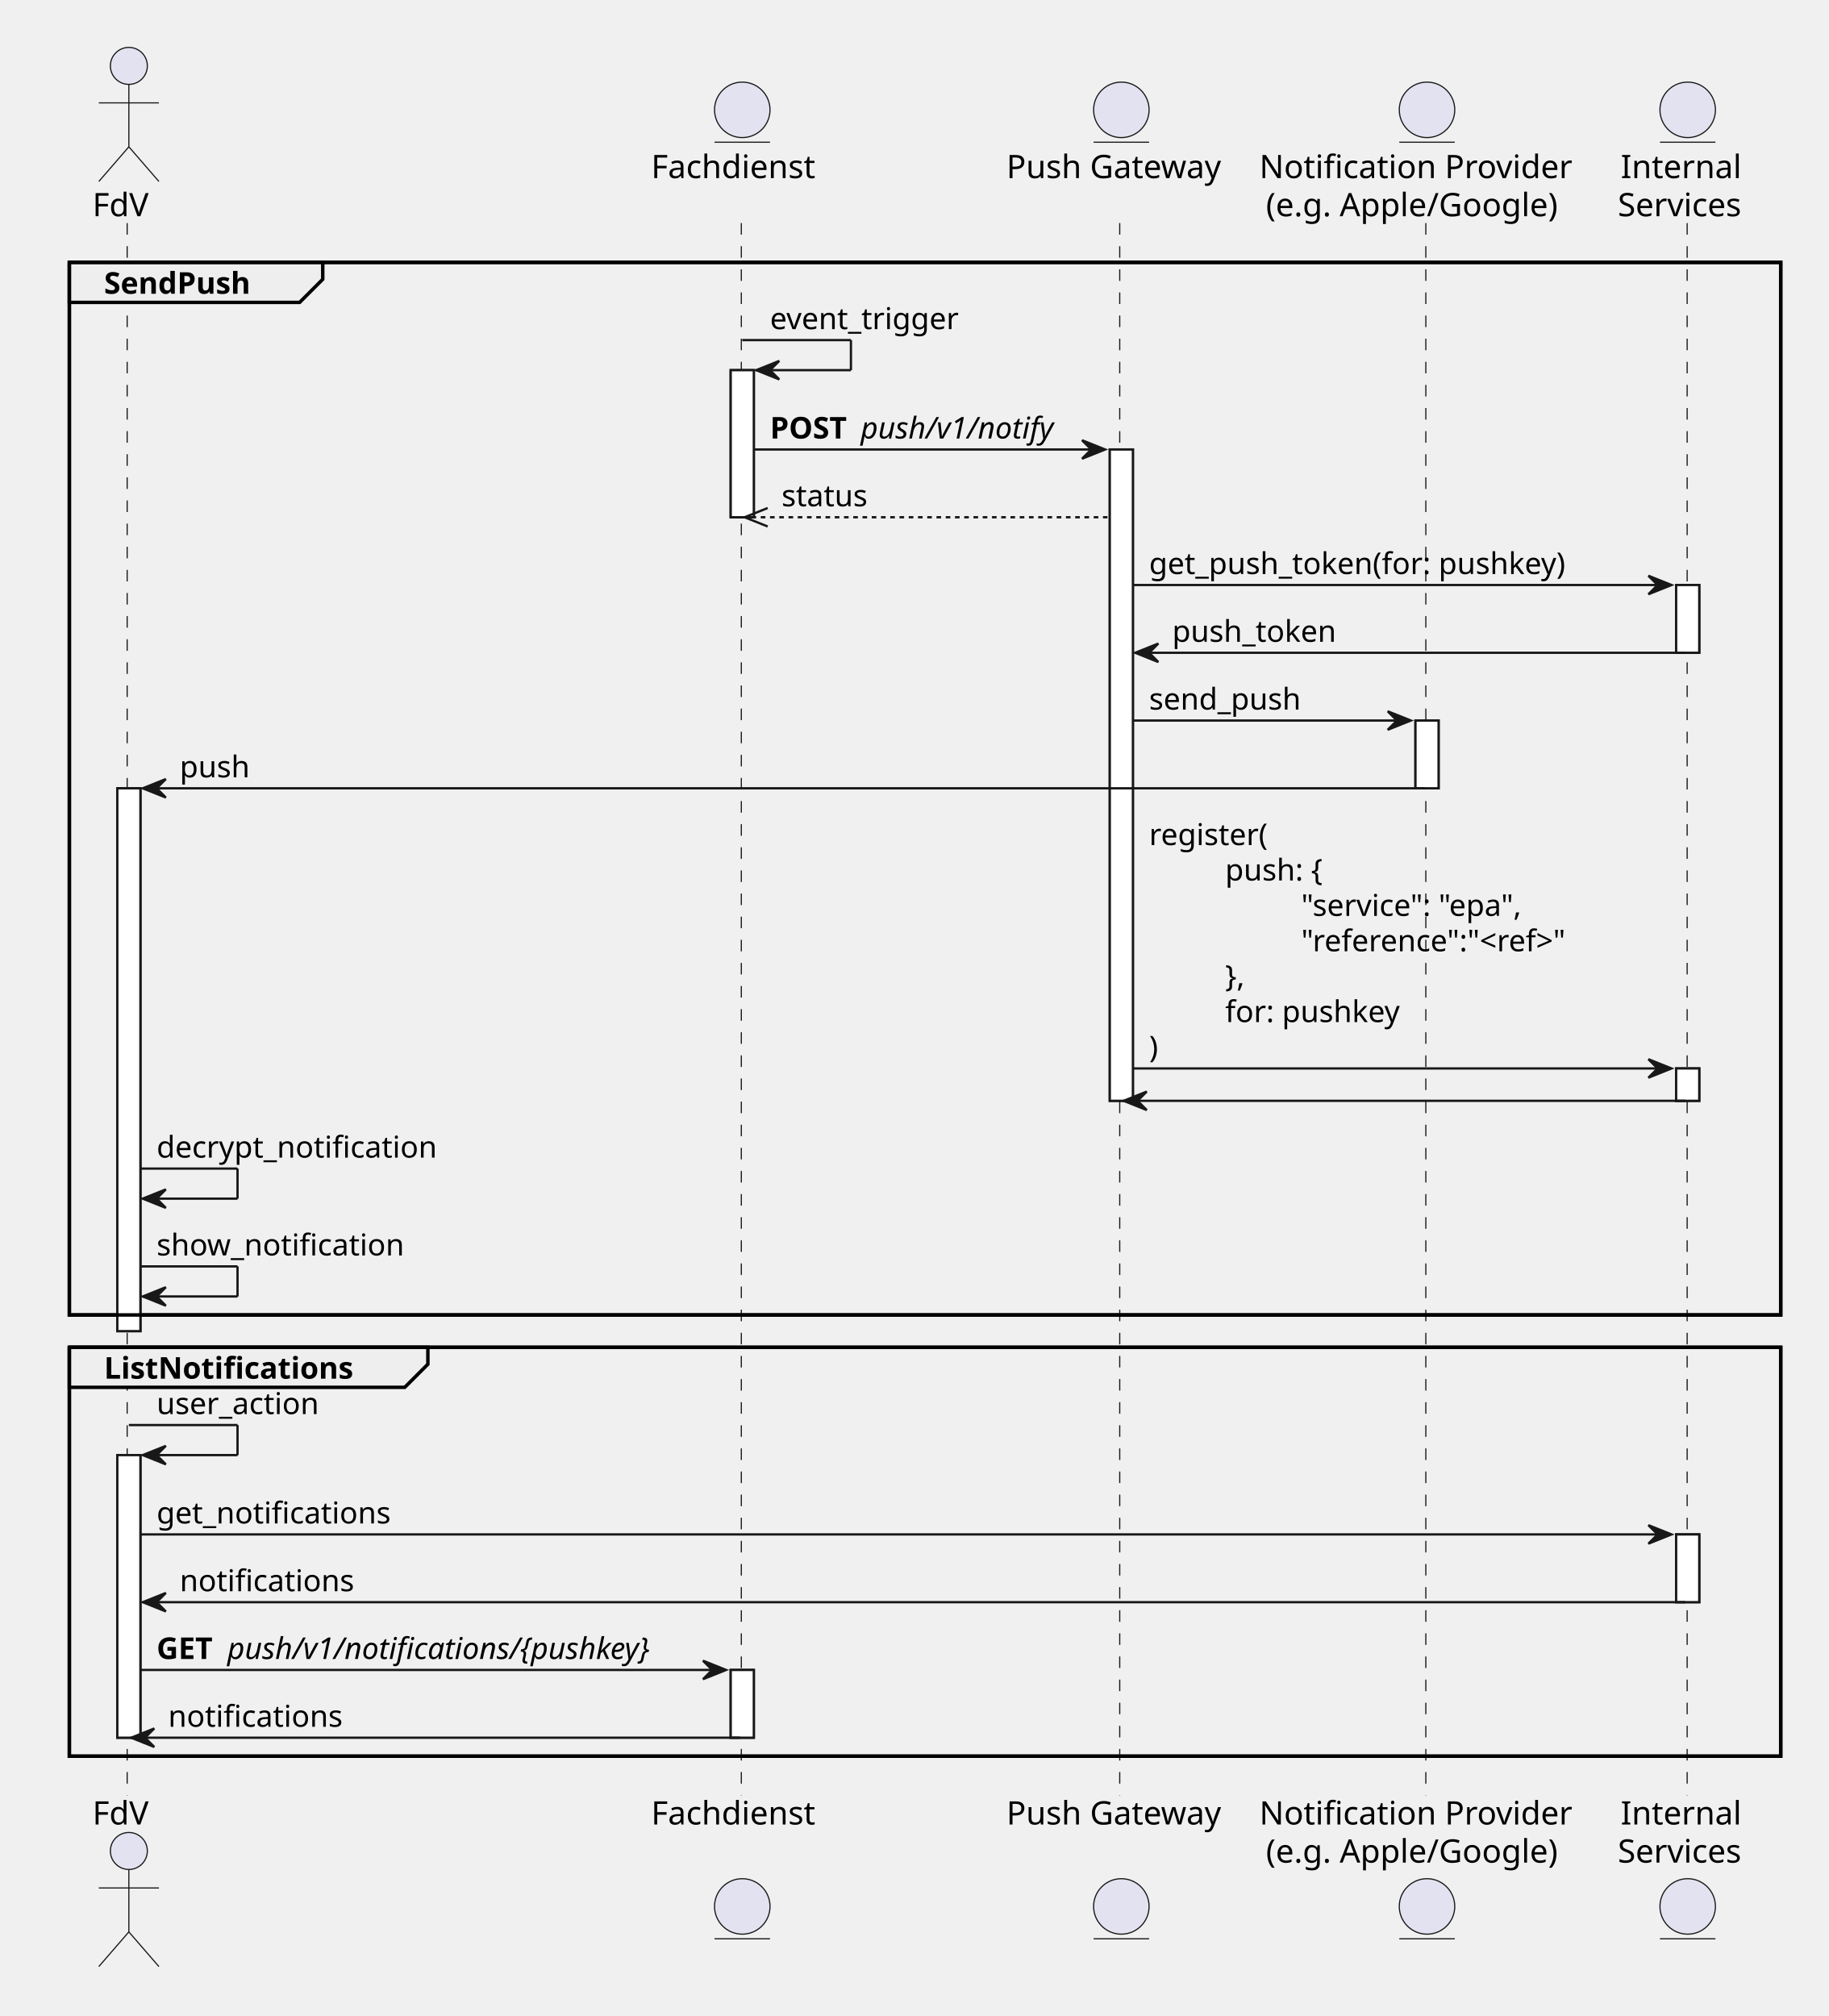
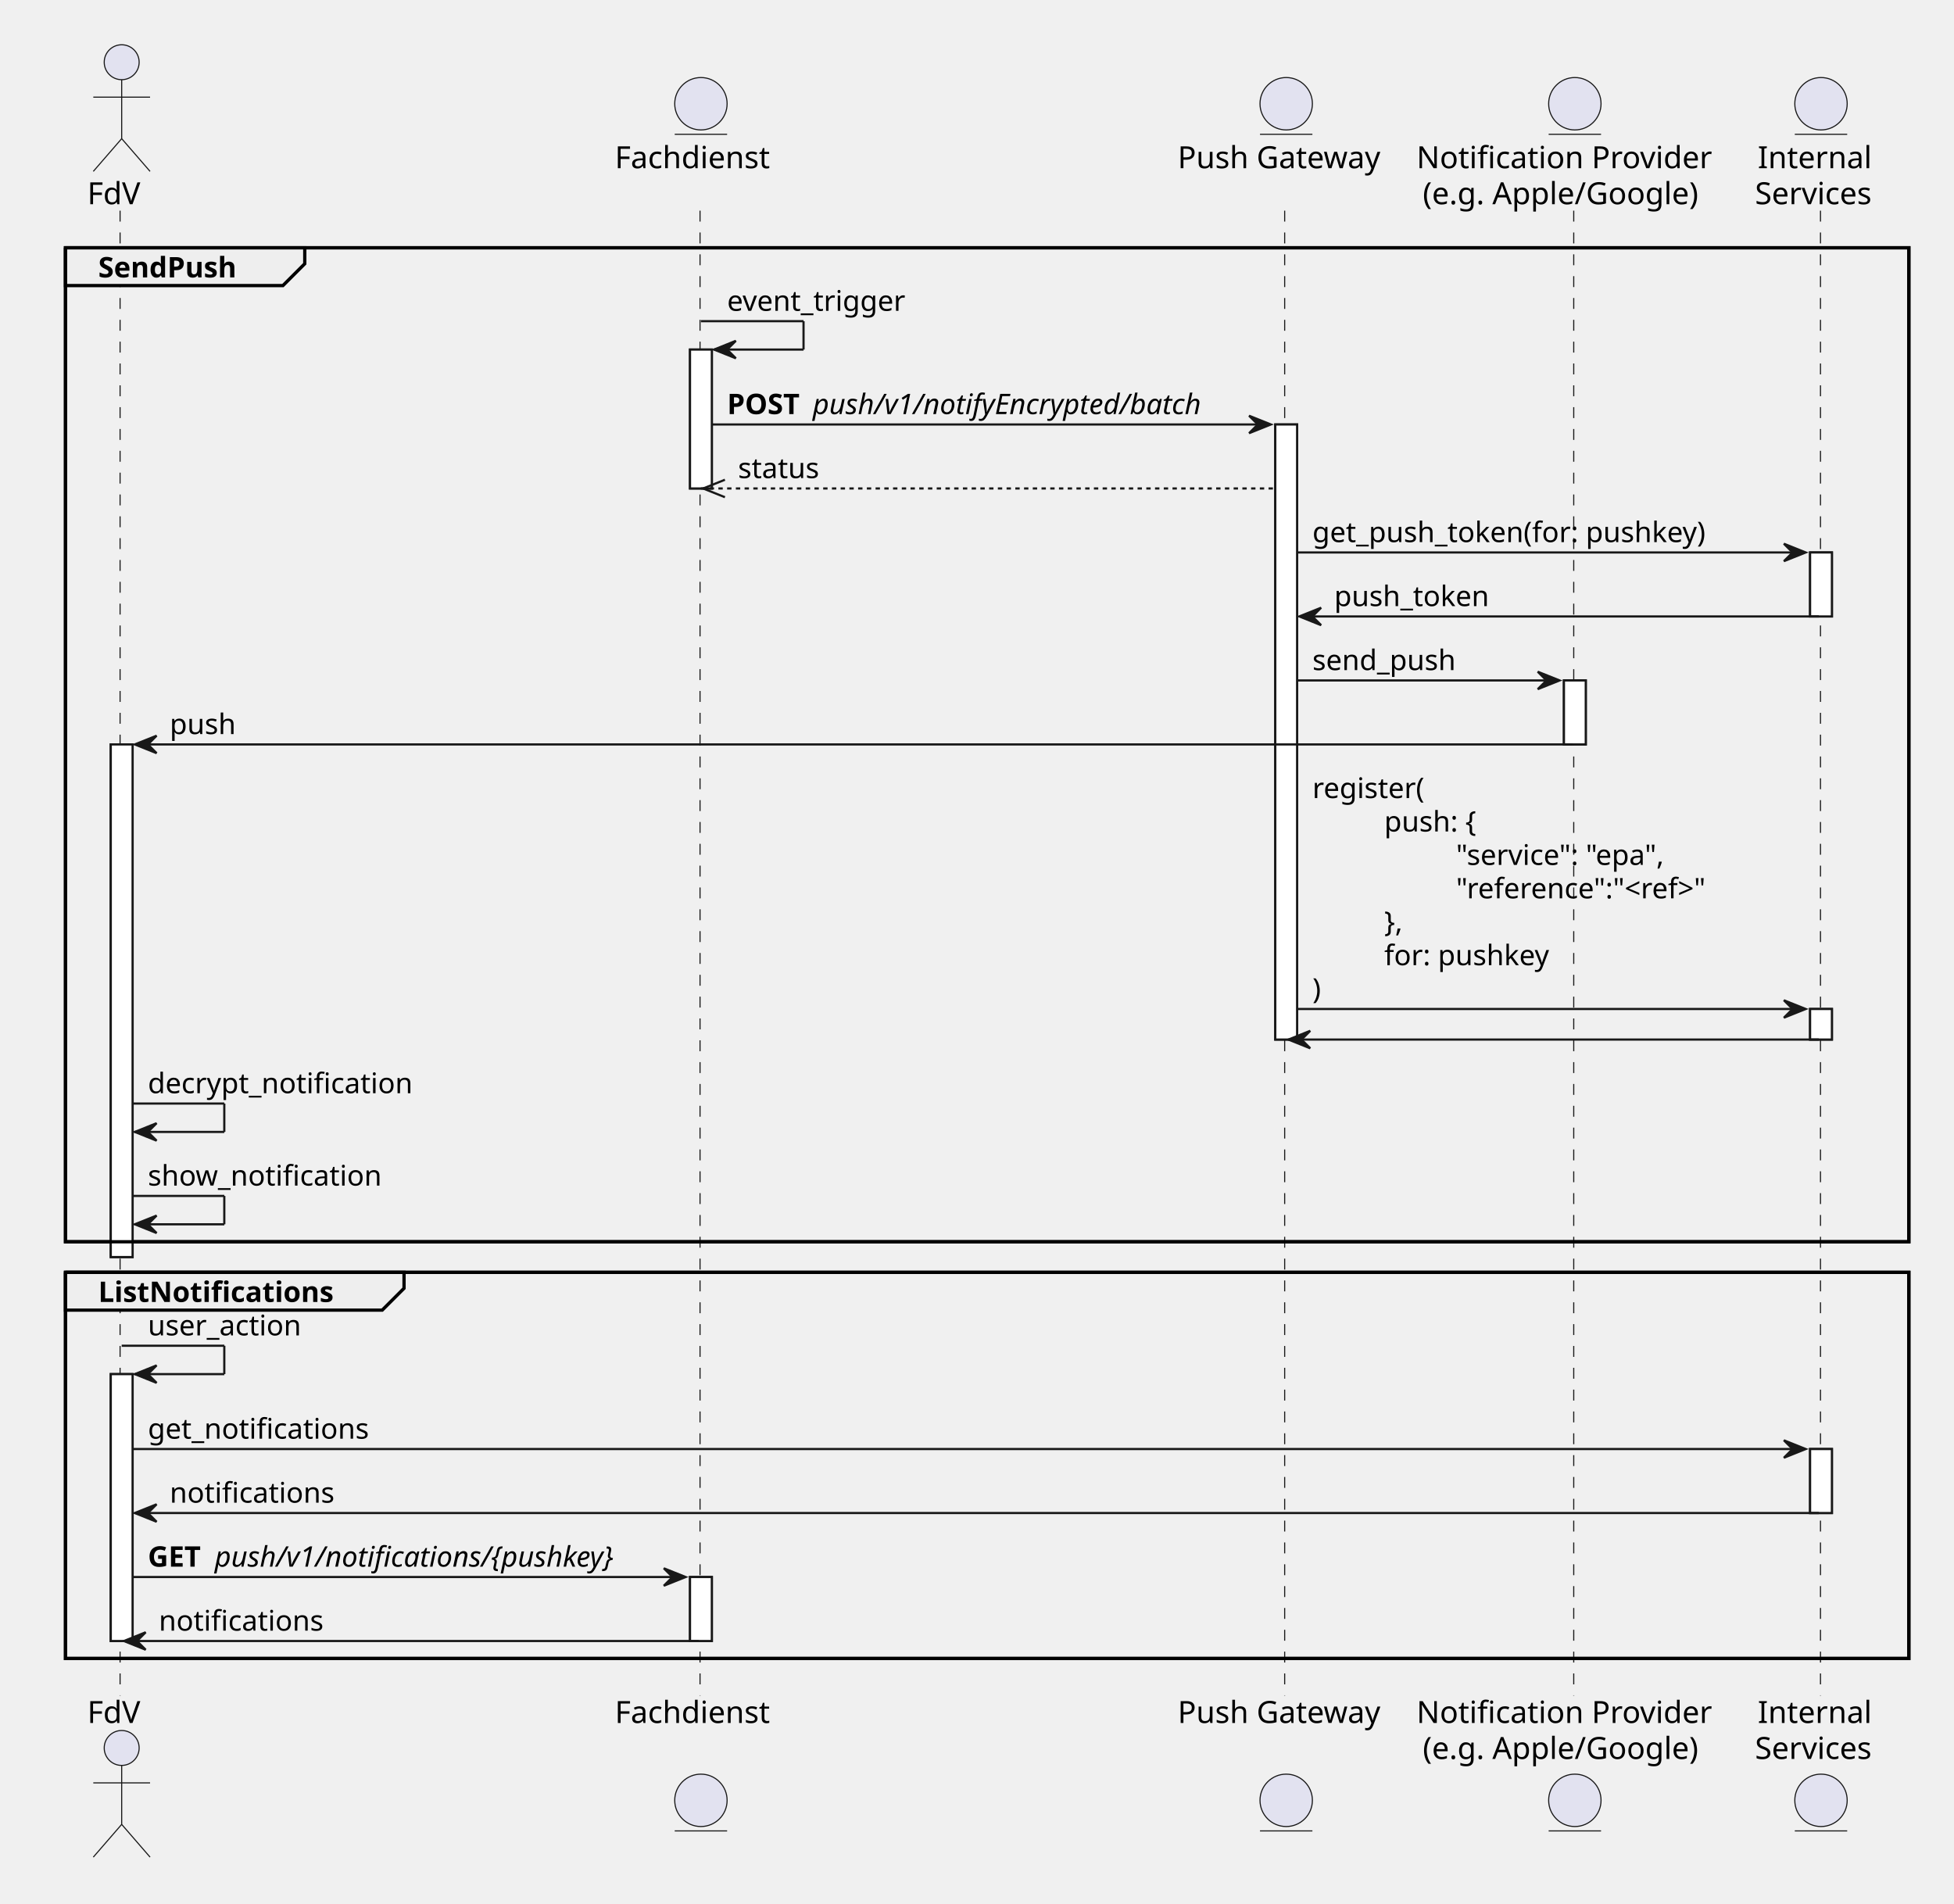
- <svg xmlns="http://www.w3.org/2000/svg" contentStyleType="text/css" data-diagram-type="SEQUENCE" height="872px" preserveAspectRatio="none" style="width:791px;height:872px;background:#FFFFFF;" version="1.1" viewBox="0 0 791 872" width="791px" zoomAndPan="magnify">
+ <svg xmlns="http://www.w3.org/2000/svg" contentStyleType="text/css" data-diagram-type="SEQUENCE" height="872px" preserveAspectRatio="none" style="width:895px;height:872px;background:#FFFFFF;" version="1.1" viewBox="0 0 895 872" width="895px" zoomAndPan="magnify">
  <defs />
  <g>
    <g>
      <rect fill="#FFFFFF" height="234.795" style="stroke:#181818;stroke-width:1;" width="10" x="50.735" y="340.973" />
    </g>
    <g>
      <rect fill="#FFFFFF" height="122.242" style="stroke:#181818;stroke-width:1;" width="10" x="50.735" y="629.389" />
    </g>
    <g>
      <rect fill="#FFFFFF" height="63.621" style="stroke:#181818;stroke-width:1;" width="10" x="316.046" y="160.109" />
    </g>
    <g>
      <rect fill="#FFFFFF" height="29.311" style="stroke:#181818;stroke-width:1;" width="10" x="316.046" y="722.32" />
    </g>
    <g>
-       <rect fill="#FFFFFF" height="281.727" style="stroke:#181818;stroke-width:1;" width="10" x="480.003" y="194.42" />
-     </g>
-     <g>
-       <rect fill="#FFFFFF" height="29.311" style="stroke:#181818;stroke-width:1;" width="10" x="612.214" y="311.662" />
-     </g>
-     <g>
-       <rect fill="#FFFFFF" height="29.311" style="stroke:#181818;stroke-width:1;" width="10" x="724.96" y="253.041" />
-     </g>
-     <g>
-       <rect fill="#FFFFFF" height="14" style="stroke:#181818;stroke-width:1;" width="10" x="724.96" y="462.147" />
-     </g>
-     <g>
-       <rect fill="#FFFFFF" height="29.311" style="stroke:#181818;stroke-width:1;" width="10" x="724.96" y="663.699" />
-     </g>
-     <rect fill="none" height="455.279" style="stroke:#000000;stroke-width:1.5;" width="740.194" x="30" y="113.488" />
-     <rect fill="none" height="176.863" style="stroke:#000000;stroke-width:1.5;" width="740.194" x="30" y="582.768" />
+       <rect fill="#FFFFFF" height="281.727" style="stroke:#181818;stroke-width:1;" width="10" x="584.124" y="194.42" />
+     </g>
+     <g>
+       <rect fill="#FFFFFF" height="29.311" style="stroke:#181818;stroke-width:1;" width="10" x="716.335" y="311.662" />
+     </g>
+     <g>
+       <rect fill="#FFFFFF" height="29.311" style="stroke:#181818;stroke-width:1;" width="10" x="829.081" y="253.041" />
+     </g>
+     <g>
+       <rect fill="#FFFFFF" height="14" style="stroke:#181818;stroke-width:1;" width="10" x="829.081" y="462.147" />
+     </g>
+     <g>
+       <rect fill="#FFFFFF" height="29.311" style="stroke:#181818;stroke-width:1;" width="10" x="829.081" y="663.699" />
+     </g>
+     <rect fill="none" height="455.279" style="stroke:#000000;stroke-width:1.5;" width="844.315" x="30" y="113.488" />
+     <rect fill="none" height="176.863" style="stroke:#000000;stroke-width:1.5;" width="844.315" x="30" y="582.768" />
    <g>
      <rect fill="#000000" fill-opacity="0" height="680.143" width="8" x="51.735" y="96.488" />
-       <line style="stroke:#181818;stroke-width:0.5;stroke-dasharray:5.0,5.0;" x1="55" x2="55" y1="96.488" y2="776.631" />
+       <line style="stroke:#181818;stroke-width:0.5;stroke-dasharray:5,5;" x1="55" x2="55" y1="96.488" y2="776.631" />
    </g>
    <g>
      <rect fill="#000000" fill-opacity="0" height="680.143" width="8" x="317.046" y="96.488" />
-       <line style="stroke:#181818;stroke-width:0.5;stroke-dasharray:5.0,5.0;" x1="320.638" x2="320.638" y1="96.488" y2="776.631" />
-     </g>
-     <g>
-       <rect fill="#000000" fill-opacity="0" height="680.143" width="8" x="481.003" y="96.488" />
-       <line style="stroke:#181818;stroke-width:0.5;stroke-dasharray:5.0,5.0;" x1="484.304" x2="484.304" y1="96.488" y2="776.631" />
-     </g>
-     <g>
-       <rect fill="#000000" fill-opacity="0" height="680.143" width="8" x="613.214" y="96.488" />
-       <line style="stroke:#181818;stroke-width:0.5;stroke-dasharray:5.0,5.0;" x1="616.703" x2="616.703" y1="96.488" y2="776.631" />
-     </g>
-     <g>
-       <rect fill="#000000" fill-opacity="0" height="680.143" width="8" x="725.96" y="96.488" />
-       <line style="stroke:#181818;stroke-width:0.5;stroke-dasharray:5.0,5.0;" x1="729.726" x2="729.726" y1="96.488" y2="776.631" />
+       <line style="stroke:#181818;stroke-width:0.5;stroke-dasharray:5,5;" x1="320.638" x2="320.638" y1="96.488" y2="776.631" />
+     </g>
+     <g>
+       <rect fill="#000000" fill-opacity="0" height="680.143" width="8" x="585.124" y="96.488" />
+       <line style="stroke:#181818;stroke-width:0.5;stroke-dasharray:5,5;" x1="588.424" x2="588.424" y1="96.488" y2="776.631" />
+     </g>
+     <g>
+       <rect fill="#000000" fill-opacity="0" height="680.143" width="8" x="717.335" y="96.488" />
+       <line style="stroke:#181818;stroke-width:0.5;stroke-dasharray:5,5;" x1="720.824" x2="720.824" y1="96.488" y2="776.631" />
+     </g>
+     <g>
+       <rect fill="#000000" fill-opacity="0" height="680.143" width="8" x="830.081" y="96.488" />
+       <line style="stroke:#181818;stroke-width:0.5;stroke-dasharray:5,5;" x1="833.846" x2="833.846" y1="96.488" y2="776.631" />
    </g>
    <g class="participant participant-head" data-participant="App">
      <text fill="#000000" font-family="sans-serif" font-size="14" lengthAdjust="spacing" textLength="25.471" x="40" y="93.535">FdV</text>
      <ellipse cx="55.735" cy="28.5" fill="#E2E2F0" rx="8" ry="8" style="stroke:#181818;stroke-width:0.5;" />
      <path d="M55.735,36.5 L55.735,63.5 M42.735,44.5 L68.735,44.5 M55.735,63.5 L42.735,78.5 M55.735,63.5 L68.735,78.5" fill="none" style="stroke:#181818;stroke-width:0.5;" />
    </g>
    <g class="participant participant-tail" data-participant="App">
      <text fill="#000000" font-family="sans-serif" font-size="14" lengthAdjust="spacing" textLength="25.471" x="40" y="789.166">FdV</text>
      <ellipse cx="55.735" cy="800.619" fill="#E2E2F0" rx="8" ry="8" style="stroke:#181818;stroke-width:0.5;" />
      <path d="M55.735,808.619 L55.735,835.619 M42.735,816.619 L68.735,816.619 M55.735,835.619 L42.735,850.619 M55.735,835.619 L68.735,850.619" fill="none" style="stroke:#181818;stroke-width:0.5;" />
    </g>
    <g class="participant participant-head" data-participant="Fachdienst">
      <text fill="#000000" font-family="sans-serif" font-size="14" lengthAdjust="spacing" textLength="72.816" x="281.638" y="77.047">Fachdienst</text>
      <text fill="#000000" font-family="sans-serif" font-size="14" lengthAdjust="spacing" textLength="4.43" x="315.831" y="93.535"> </text>
      <ellipse cx="321.046" cy="47.512" fill="#E2E2F0" rx="12" ry="12" style="stroke:#181818;stroke-width:0.5;" />
      <line style="stroke:#181818;stroke-width:0.5;" x1="309.046" x2="333.046" y1="61.512" y2="61.512" />
    </g>
    <g class="participant participant-tail" data-participant="Fachdienst">
      <text fill="#000000" font-family="sans-serif" font-size="14" lengthAdjust="spacing" textLength="72.816" x="281.638" y="789.166">Fachdienst</text>
      <text fill="#000000" font-family="sans-serif" font-size="14" lengthAdjust="spacing" textLength="4.43" x="315.831" y="805.654"> </text>
      <ellipse cx="321.046" cy="824.607" fill="#E2E2F0" rx="12" ry="12" style="stroke:#181818;stroke-width:0.5;" />
      <line style="stroke:#181818;stroke-width:0.5;" x1="309.046" x2="333.046" y1="838.607" y2="838.607" />
    </g>
    <g class="participant participant-head" data-participant="NotificationService">
-       <text fill="#000000" font-family="sans-serif" font-size="14" lengthAdjust="spacing" textLength="93.399" x="435.304" y="77.047">Push Gateway</text>
-       <text fill="#000000" font-family="sans-serif" font-size="14" lengthAdjust="spacing" textLength="4.43" x="479.789" y="93.535"> </text>
-       <ellipse cx="485.003" cy="47.512" fill="#E2E2F0" rx="12" ry="12" style="stroke:#181818;stroke-width:0.5;" />
-       <line style="stroke:#181818;stroke-width:0.5;" x1="473.003" x2="497.003" y1="61.512" y2="61.512" />
+       <text fill="#000000" font-family="sans-serif" font-size="14" lengthAdjust="spacing" textLength="93.399" x="539.424" y="77.047">Push Gateway</text>
+       <text fill="#000000" font-family="sans-serif" font-size="14" lengthAdjust="spacing" textLength="4.43" x="583.909" y="93.535"> </text>
+       <ellipse cx="589.124" cy="47.512" fill="#E2E2F0" rx="12" ry="12" style="stroke:#181818;stroke-width:0.5;" />
+       <line style="stroke:#181818;stroke-width:0.5;" x1="577.124" x2="601.124" y1="61.512" y2="61.512" />
    </g>
    <g class="participant participant-tail" data-participant="NotificationService">
-       <text fill="#000000" font-family="sans-serif" font-size="14" lengthAdjust="spacing" textLength="93.399" x="435.304" y="789.166">Push Gateway</text>
-       <text fill="#000000" font-family="sans-serif" font-size="14" lengthAdjust="spacing" textLength="4.43" x="479.789" y="805.654"> </text>
-       <ellipse cx="485.003" cy="824.607" fill="#E2E2F0" rx="12" ry="12" style="stroke:#181818;stroke-width:0.5;" />
-       <line style="stroke:#181818;stroke-width:0.5;" x1="473.003" x2="497.003" y1="838.607" y2="838.607" />
+       <text fill="#000000" font-family="sans-serif" font-size="14" lengthAdjust="spacing" textLength="93.399" x="539.424" y="789.166">Push Gateway</text>
+       <text fill="#000000" font-family="sans-serif" font-size="14" lengthAdjust="spacing" textLength="4.43" x="583.909" y="805.654"> </text>
+       <ellipse cx="589.124" cy="824.607" fill="#E2E2F0" rx="12" ry="12" style="stroke:#181818;stroke-width:0.5;" />
+       <line style="stroke:#181818;stroke-width:0.5;" x1="577.124" x2="601.124" y1="838.607" y2="838.607" />
    </g>
    <g class="participant participant-head" data-participant="NotificationProvider">
-       <text fill="#000000" font-family="sans-serif" font-size="14" lengthAdjust="spacing" textLength="139.023" x="544.703" y="77.047">Notification Provider</text>
-       <text fill="#000000" font-family="sans-serif" font-size="14" lengthAdjust="spacing" textLength="133.287" x="547.571" y="93.535">(e.g. Apple/Google)</text>
-       <ellipse cx="617.214" cy="47.512" fill="#E2E2F0" rx="12" ry="12" style="stroke:#181818;stroke-width:0.5;" />
-       <line style="stroke:#181818;stroke-width:0.5;" x1="605.214" x2="629.214" y1="61.512" y2="61.512" />
+       <text fill="#000000" font-family="sans-serif" font-size="14" lengthAdjust="spacing" textLength="139.023" x="648.824" y="77.047">Notification Provider</text>
+       <text fill="#000000" font-family="sans-serif" font-size="14" lengthAdjust="spacing" textLength="133.287" x="651.691" y="93.535">(e.g. Apple/Google)</text>
+       <ellipse cx="721.335" cy="47.512" fill="#E2E2F0" rx="12" ry="12" style="stroke:#181818;stroke-width:0.5;" />
+       <line style="stroke:#181818;stroke-width:0.5;" x1="709.335" x2="733.335" y1="61.512" y2="61.512" />
    </g>
    <g class="participant participant-tail" data-participant="NotificationProvider">
-       <text fill="#000000" font-family="sans-serif" font-size="14" lengthAdjust="spacing" textLength="139.023" x="544.703" y="789.166">Notification Provider</text>
-       <text fill="#000000" font-family="sans-serif" font-size="14" lengthAdjust="spacing" textLength="133.287" x="547.571" y="805.654">(e.g. Apple/Google)</text>
-       <ellipse cx="617.214" cy="824.607" fill="#E2E2F0" rx="12" ry="12" style="stroke:#181818;stroke-width:0.5;" />
-       <line style="stroke:#181818;stroke-width:0.5;" x1="605.214" x2="629.214" y1="838.607" y2="838.607" />
+       <text fill="#000000" font-family="sans-serif" font-size="14" lengthAdjust="spacing" textLength="139.023" x="648.824" y="789.166">Notification Provider</text>
+       <text fill="#000000" font-family="sans-serif" font-size="14" lengthAdjust="spacing" textLength="133.287" x="651.691" y="805.654">(e.g. Apple/Google)</text>
+       <ellipse cx="721.335" cy="824.607" fill="#E2E2F0" rx="12" ry="12" style="stroke:#181818;stroke-width:0.5;" />
+       <line style="stroke:#181818;stroke-width:0.5;" x1="709.335" x2="733.335" y1="838.607" y2="838.607" />
    </g>
    <g class="participant participant-head" data-participant="PrivateNotificationService">
-       <text fill="#000000" font-family="sans-serif" font-size="14" lengthAdjust="spacing" textLength="51.953" x="700.983" y="77.047">Internal</text>
-       <text fill="#000000" font-family="sans-serif" font-size="14" lengthAdjust="spacing" textLength="54.469" x="699.726" y="93.535">Services</text>
-       <ellipse cx="729.96" cy="47.512" fill="#E2E2F0" rx="12" ry="12" style="stroke:#181818;stroke-width:0.5;" />
-       <line style="stroke:#181818;stroke-width:0.5;" x1="717.96" x2="741.96" y1="61.512" y2="61.512" />
+       <text fill="#000000" font-family="sans-serif" font-size="14" lengthAdjust="spacing" textLength="51.953" x="805.104" y="77.047">Internal</text>
+       <text fill="#000000" font-family="sans-serif" font-size="14" lengthAdjust="spacing" textLength="54.469" x="803.846" y="93.535">Services</text>
+       <ellipse cx="834.081" cy="47.512" fill="#E2E2F0" rx="12" ry="12" style="stroke:#181818;stroke-width:0.5;" />
+       <line style="stroke:#181818;stroke-width:0.5;" x1="822.081" x2="846.081" y1="61.512" y2="61.512" />
    </g>
    <g class="participant participant-tail" data-participant="PrivateNotificationService">
-       <text fill="#000000" font-family="sans-serif" font-size="14" lengthAdjust="spacing" textLength="51.953" x="700.983" y="789.166">Internal</text>
-       <text fill="#000000" font-family="sans-serif" font-size="14" lengthAdjust="spacing" textLength="54.469" x="699.726" y="805.654">Services</text>
-       <ellipse cx="729.96" cy="824.607" fill="#E2E2F0" rx="12" ry="12" style="stroke:#181818;stroke-width:0.5;" />
-       <line style="stroke:#181818;stroke-width:0.5;" x1="717.96" x2="741.96" y1="838.607" y2="838.607" />
+       <text fill="#000000" font-family="sans-serif" font-size="14" lengthAdjust="spacing" textLength="51.953" x="805.104" y="789.166">Internal</text>
+       <text fill="#000000" font-family="sans-serif" font-size="14" lengthAdjust="spacing" textLength="54.469" x="803.846" y="805.654">Services</text>
+       <ellipse cx="834.081" cy="824.607" fill="#E2E2F0" rx="12" ry="12" style="stroke:#181818;stroke-width:0.5;" />
+       <line style="stroke:#181818;stroke-width:0.5;" x1="822.081" x2="846.081" y1="838.607" y2="838.607" />
    </g>
    <g>
      <rect fill="#FFFFFF" height="234.795" style="stroke:#181818;stroke-width:1;" width="10" x="50.735" y="340.973" />
    </g>
    <g>
      <rect fill="#FFFFFF" height="122.242" style="stroke:#181818;stroke-width:1;" width="10" x="50.735" y="629.389" />
    </g>
    <g>
      <rect fill="#FFFFFF" height="63.621" style="stroke:#181818;stroke-width:1;" width="10" x="316.046" y="160.109" />
    </g>
    <g>
      <rect fill="#FFFFFF" height="29.311" style="stroke:#181818;stroke-width:1;" width="10" x="316.046" y="722.32" />
    </g>
    <g>
-       <rect fill="#FFFFFF" height="281.727" style="stroke:#181818;stroke-width:1;" width="10" x="480.003" y="194.42" />
-     </g>
-     <g>
-       <rect fill="#FFFFFF" height="29.311" style="stroke:#181818;stroke-width:1;" width="10" x="612.214" y="311.662" />
-     </g>
-     <g>
-       <rect fill="#FFFFFF" height="29.311" style="stroke:#181818;stroke-width:1;" width="10" x="724.96" y="253.041" />
-     </g>
-     <g>
-       <rect fill="#FFFFFF" height="14" style="stroke:#181818;stroke-width:1;" width="10" x="724.96" y="462.147" />
-     </g>
-     <g>
-       <rect fill="#FFFFFF" height="29.311" style="stroke:#181818;stroke-width:1;" width="10" x="724.96" y="663.699" />
+       <rect fill="#FFFFFF" height="281.727" style="stroke:#181818;stroke-width:1;" width="10" x="584.124" y="194.42" />
+     </g>
+     <g>
+       <rect fill="#FFFFFF" height="29.311" style="stroke:#181818;stroke-width:1;" width="10" x="716.335" y="311.662" />
+     </g>
+     <g>
+       <rect fill="#FFFFFF" height="29.311" style="stroke:#181818;stroke-width:1;" width="10" x="829.081" y="253.041" />
+     </g>
+     <g>
+       <rect fill="#FFFFFF" height="14" style="stroke:#181818;stroke-width:1;" width="10" x="829.081" y="462.147" />
+     </g>
+     <g>
+       <rect fill="#FFFFFF" height="29.311" style="stroke:#181818;stroke-width:1;" width="10" x="829.081" y="663.699" />
    </g>
    <path d="M30,113.488 L139.594,113.488 L139.594,120.799 L129.594,130.799 L30,130.799 L30,113.488" fill="#EEEEEE" style="stroke:#000000;stroke-width:1.5;" />
-     <rect fill="none" height="455.279" style="stroke:#000000;stroke-width:1.5;" width="740.194" x="30" y="113.488" />
+     <rect fill="none" height="455.279" style="stroke:#000000;stroke-width:1.5;" width="844.315" x="30" y="113.488" />
    <text fill="#000000" font-family="sans-serif" font-size="13" font-weight="bold" lengthAdjust="spacing" textLength="64.594" x="45" y="127.057">SendPush</text>
    <g class="message" data-participant-1="Fachdienst" data-participant-2="Fachdienst">
      <line style="stroke:#181818;stroke-width:1;" x1="321.046" x2="368.046" y1="147.109" y2="147.109" />
      <line style="stroke:#181818;stroke-width:1;" x1="368.046" x2="368.046" y1="147.109" y2="160.109" />
      <line style="stroke:#181818;stroke-width:1;" x1="327.046" x2="368.046" y1="160.109" y2="160.109" />
      <polygon fill="#181818" points="337.046,156.109,327.046,160.109,337.046,164.109,333.046,160.109" style="stroke:#181818;stroke-width:1;" />
      <text fill="#000000" font-family="sans-serif" font-size="13" lengthAdjust="spacing" textLength="83.357" x="333.046" y="142.367">event_trigger</text>
    </g>
    <g class="message" data-participant-1="Fachdienst" data-participant-2="NotificationService">
-       <polygon fill="#181818" points="468.003,190.42,478.003,194.42,468.003,198.42,472.003,194.42" style="stroke:#181818;stroke-width:1;" />
-       <line style="stroke:#181818;stroke-width:1;" x1="326.046" x2="474.003" y1="194.42" y2="194.42" />
+       <polygon fill="#181818" points="572.124,190.42,582.124,194.42,572.124,198.42,576.124,194.42" style="stroke:#181818;stroke-width:1;" />
+       <line style="stroke:#181818;stroke-width:1;" x1="326.046" x2="578.124" y1="194.42" y2="194.42" />
      <text fill="#000000" font-family="sans-serif" font-size="13" font-weight="bold" lengthAdjust="spacing" textLength="35.071" x="333.046" y="189.678">POST</text>
      <text fill="#000000" font-family="sans-serif" font-size="13" lengthAdjust="spacing" textLength="4.113" x="368.117" y="189.678"> </text>
-       <text fill="#000000" font-family="sans-serif" font-size="13" font-style="italic" lengthAdjust="spacing" textLength="95.773" x="372.23" y="189.678">push/v1/notify</text>
+       <text fill="#000000" font-family="sans-serif" font-size="13" font-style="italic" lengthAdjust="spacing" textLength="199.894" x="372.23" y="189.678">push/v1/notifyEncrypted/batch</text>
    </g>
    <g class="message" data-participant-1="NotificationService" data-participant-2="Fachdienst">
      <line style="stroke:#181818;stroke-width:1;" x1="322.046" x2="332.046" y1="223.731" y2="219.731" />
      <line style="stroke:#181818;stroke-width:1;" x1="322.046" x2="332.046" y1="223.731" y2="227.731" />
-       <line style="stroke:#181818;stroke-width:1;stroke-dasharray:2.0,2.0;" x1="321.046" x2="479.003" y1="223.731" y2="223.731" />
+       <line style="stroke:#181818;stroke-width:1;stroke-dasharray:2,2;" x1="321.046" x2="583.124" y1="223.731" y2="223.731" />
      <text fill="#000000" font-family="sans-serif" font-size="13" lengthAdjust="spacing" textLength="38.226" x="338.046" y="218.988">status</text>
    </g>
    <g class="message" data-participant-1="NotificationService" data-participant-2="PrivateNotificationService">
-       <polygon fill="#181818" points="712.96,249.041,722.96,253.041,712.96,257.041,716.96,253.041" style="stroke:#181818;stroke-width:1;" />
-       <line style="stroke:#181818;stroke-width:1;" x1="490.003" x2="718.96" y1="253.041" y2="253.041" />
-       <text fill="#000000" font-family="sans-serif" font-size="13" lengthAdjust="spacing" textLength="187.256" x="497.003" y="248.299">get_push_token(for: pushkey)</text>
+       <polygon fill="#181818" points="817.081,249.041,827.081,253.041,817.081,257.041,821.081,253.041" style="stroke:#181818;stroke-width:1;" />
+       <line style="stroke:#181818;stroke-width:1;" x1="594.124" x2="823.081" y1="253.041" y2="253.041" />
+       <text fill="#000000" font-family="sans-serif" font-size="13" lengthAdjust="spacing" textLength="187.256" x="601.124" y="248.299">get_push_token(for: pushkey)</text>
    </g>
    <g class="message" data-participant-1="PrivateNotificationService" data-participant-2="NotificationService">
-       <polygon fill="#181818" points="501.003,278.352,491.003,282.352,501.003,286.352,497.003,282.352" style="stroke:#181818;stroke-width:1;" />
-       <line style="stroke:#181818;stroke-width:1;" x1="495.003" x2="728.96" y1="282.352" y2="282.352" />
-       <text fill="#000000" font-family="sans-serif" font-size="13" lengthAdjust="spacing" textLength="73.201" x="507.003" y="277.609">push_token</text>
+       <polygon fill="#181818" points="605.124,278.352,595.124,282.352,605.124,286.352,601.124,282.352" style="stroke:#181818;stroke-width:1;" />
+       <line style="stroke:#181818;stroke-width:1;" x1="599.124" x2="833.081" y1="282.352" y2="282.352" />
+       <text fill="#000000" font-family="sans-serif" font-size="13" lengthAdjust="spacing" textLength="73.201" x="611.124" y="277.609">push_token</text>
    </g>
    <g class="message" data-participant-1="NotificationService" data-participant-2="NotificationProvider">
-       <polygon fill="#181818" points="600.214,307.662,610.214,311.662,600.214,315.662,604.214,311.662" style="stroke:#181818;stroke-width:1;" />
-       <line style="stroke:#181818;stroke-width:1;" x1="490.003" x2="606.214" y1="311.662" y2="311.662" />
-       <text fill="#000000" font-family="sans-serif" font-size="13" lengthAdjust="spacing" textLength="67.564" x="497.003" y="306.92">send_push</text>
+       <polygon fill="#181818" points="704.335,307.662,714.335,311.662,704.335,315.662,708.335,311.662" style="stroke:#181818;stroke-width:1;" />
+       <line style="stroke:#181818;stroke-width:1;" x1="594.124" x2="710.335" y1="311.662" y2="311.662" />
+       <text fill="#000000" font-family="sans-serif" font-size="13" lengthAdjust="spacing" textLength="67.564" x="601.124" y="306.92">send_push</text>
    </g>
    <g class="message" data-participant-1="NotificationProvider" data-participant-2="App">
      <polygon fill="#181818" points="71.735,336.973,61.735,340.973,71.735,344.973,67.735,340.973" style="stroke:#181818;stroke-width:1;" />
-       <line style="stroke:#181818;stroke-width:1;" x1="65.735" x2="616.214" y1="340.973" y2="340.973" />
+       <line style="stroke:#181818;stroke-width:1;" x1="65.735" x2="720.335" y1="340.973" y2="340.973" />
      <text fill="#000000" font-family="sans-serif" font-size="13" lengthAdjust="spacing" textLength="30.945" x="77.735" y="336.231">push</text>
    </g>
    <g class="message" data-participant-1="NotificationService" data-participant-2="PrivateNotificationService">
-       <polygon fill="#181818" points="712.96,458.147,722.96,462.147,712.96,466.147,716.96,462.147" style="stroke:#181818;stroke-width:1;" />
-       <line style="stroke:#181818;stroke-width:1;" x1="490.003" x2="718.96" y1="462.147" y2="462.147" />
-       <text fill="#000000" font-family="sans-serif" font-size="13" lengthAdjust="spacing" textLength="52.705" x="497.003" y="365.541">register(</text>
-       <text fill="#000000" font-family="sans-serif" font-size="13" lengthAdjust="spacing" textLength="43.399" x="529.91" y="380.852">push: {</text>
-       <text fill="#000000" font-family="sans-serif" font-size="13" lengthAdjust="spacing" textLength="97.944" x="562.816" y="396.162">"service": "epa",</text>
-       <text fill="#000000" font-family="sans-serif" font-size="13" lengthAdjust="spacing" textLength="120.663" x="562.816" y="411.473">"reference":"&lt;ref&gt;"</text>
-       <text fill="#000000" font-family="sans-serif" font-size="13" lengthAdjust="spacing" textLength="8.341" x="529.91" y="426.783">},</text>
-       <text fill="#000000" font-family="sans-serif" font-size="13" lengthAdjust="spacing" textLength="78.889" x="529.91" y="442.094">for: pushkey</text>
-       <text fill="#000000" font-family="sans-serif" font-size="13" lengthAdjust="spacing" textLength="4.228" x="497.003" y="457.404">)</text>
+       <polygon fill="#181818" points="817.081,458.147,827.081,462.147,817.081,466.147,821.081,462.147" style="stroke:#181818;stroke-width:1;" />
+       <line style="stroke:#181818;stroke-width:1;" x1="594.124" x2="823.081" y1="462.147" y2="462.147" />
+       <text fill="#000000" font-family="sans-serif" font-size="13" lengthAdjust="spacing" textLength="52.705" x="601.124" y="365.541">register(</text>
+       <text fill="#000000" font-family="sans-serif" font-size="13" lengthAdjust="spacing" textLength="43.399" x="634.03" y="380.852">push: {</text>
+       <text fill="#000000" font-family="sans-serif" font-size="13" lengthAdjust="spacing" textLength="97.944" x="666.937" y="396.162">"service": "epa",</text>
+       <text fill="#000000" font-family="sans-serif" font-size="13" lengthAdjust="spacing" textLength="120.663" x="666.937" y="411.473">"reference":"&lt;ref&gt;"</text>
+       <text fill="#000000" font-family="sans-serif" font-size="13" lengthAdjust="spacing" textLength="8.341" x="634.03" y="426.783">},</text>
+       <text fill="#000000" font-family="sans-serif" font-size="13" lengthAdjust="spacing" textLength="78.889" x="634.03" y="442.094">for: pushkey</text>
+       <text fill="#000000" font-family="sans-serif" font-size="13" lengthAdjust="spacing" textLength="4.228" x="601.124" y="457.404">)</text>
    </g>
    <g class="message" data-participant-1="PrivateNotificationService" data-participant-2="NotificationService">
-       <polygon fill="#181818" points="496.003,472.147,486.003,476.147,496.003,480.147,492.003,476.147" style="stroke:#181818;stroke-width:1;" />
-       <line style="stroke:#181818;stroke-width:1;" x1="490.003" x2="728.96" y1="476.147" y2="476.147" />
+       <polygon fill="#181818" points="600.124,472.147,590.124,476.147,600.124,480.147,596.124,476.147" style="stroke:#181818;stroke-width:1;" />
+       <line style="stroke:#181818;stroke-width:1;" x1="594.124" x2="833.081" y1="476.147" y2="476.147" />
    </g>
    <g class="message" data-participant-1="App" data-participant-2="App">
      <line style="stroke:#181818;stroke-width:1;" x1="60.735" x2="102.735" y1="505.457" y2="505.457" />
      <line style="stroke:#181818;stroke-width:1;" x1="102.735" x2="102.735" y1="505.457" y2="518.457" />
      <line style="stroke:#181818;stroke-width:1;" x1="61.735" x2="102.735" y1="518.457" y2="518.457" />
      <polygon fill="#181818" points="71.735,514.457,61.735,518.457,71.735,522.457,67.735,518.457" style="stroke:#181818;stroke-width:1;" />
      <text fill="#000000" font-family="sans-serif" font-size="13" lengthAdjust="spacing" textLength="125.461" x="67.735" y="500.715">decrypt_notification</text>
    </g>
    <g class="message" data-participant-1="App" data-participant-2="App">
      <line style="stroke:#181818;stroke-width:1;" x1="60.735" x2="102.735" y1="547.768" y2="547.768" />
      <line style="stroke:#181818;stroke-width:1;" x1="102.735" x2="102.735" y1="547.768" y2="560.768" />
      <line style="stroke:#181818;stroke-width:1;" x1="61.735" x2="102.735" y1="560.768" y2="560.768" />
      <polygon fill="#181818" points="71.735,556.768,61.735,560.768,71.735,564.768,67.735,560.768" style="stroke:#181818;stroke-width:1;" />
      <text fill="#000000" font-family="sans-serif" font-size="13" lengthAdjust="spacing" textLength="110.919" x="67.735" y="543.025">show_notification</text>
    </g>
    <path d="M30,582.768 L185.062,582.768 L185.062,590.078 L175.062,600.078 L30,600.078 L30,582.768" fill="#EEEEEE" style="stroke:#000000;stroke-width:1.5;" />
-     <rect fill="none" height="176.863" style="stroke:#000000;stroke-width:1.5;" width="740.194" x="30" y="582.768" />
+     <rect fill="none" height="176.863" style="stroke:#000000;stroke-width:1.5;" width="844.315" x="30" y="582.768" />
    <text fill="#000000" font-family="sans-serif" font-size="13" font-weight="bold" lengthAdjust="spacing" textLength="110.062" x="45" y="596.336">ListNotifications</text>
    <g class="message" data-participant-1="App" data-participant-2="App">
      <line style="stroke:#181818;stroke-width:1;" x1="55.735" x2="102.735" y1="616.389" y2="616.389" />
      <line style="stroke:#181818;stroke-width:1;" x1="102.735" x2="102.735" y1="616.389" y2="629.389" />
      <line style="stroke:#181818;stroke-width:1;" x1="61.735" x2="102.735" y1="629.389" y2="629.389" />
      <polygon fill="#181818" points="71.735,625.389,61.735,629.389,71.735,633.389,67.735,629.389" style="stroke:#181818;stroke-width:1;" />
      <text fill="#000000" font-family="sans-serif" font-size="13" lengthAdjust="spacing" textLength="72.268" x="67.735" y="611.646">user_action</text>
    </g>
    <g class="message" data-participant-1="App" data-participant-2="PrivateNotificationService">
-       <polygon fill="#181818" points="712.96,659.699,722.96,663.699,712.96,667.699,716.96,663.699" style="stroke:#181818;stroke-width:1;" />
-       <line style="stroke:#181818;stroke-width:1;" x1="60.735" x2="718.96" y1="663.699" y2="663.699" />
+       <polygon fill="#181818" points="817.081,659.699,827.081,663.699,817.081,667.699,821.081,663.699" style="stroke:#181818;stroke-width:1;" />
+       <line style="stroke:#181818;stroke-width:1;" x1="60.735" x2="823.081" y1="663.699" y2="663.699" />
      <text fill="#000000" font-family="sans-serif" font-size="13" lengthAdjust="spacing" textLength="105.06" x="67.735" y="658.957">get_notifications</text>
    </g>
    <g class="message" data-participant-1="PrivateNotificationService" data-participant-2="App">
      <polygon fill="#181818" points="71.735,689.01,61.735,693.01,71.735,697.01,67.735,693.01" style="stroke:#181818;stroke-width:1;" />
-       <line style="stroke:#181818;stroke-width:1;" x1="65.735" x2="728.96" y1="693.01" y2="693.01" />
+       <line style="stroke:#181818;stroke-width:1;" x1="65.735" x2="833.081" y1="693.01" y2="693.01" />
      <text fill="#000000" font-family="sans-serif" font-size="13" lengthAdjust="spacing" textLength="78.349" x="77.735" y="688.268">notifications</text>
    </g>
    <g class="message" data-participant-1="App" data-participant-2="Fachdienst">
      <polygon fill="#181818" points="304.046,718.32,314.046,722.32,304.046,726.32,308.046,722.32" style="stroke:#181818;stroke-width:1;" />
      <line style="stroke:#181818;stroke-width:1;" x1="60.735" x2="310.046" y1="722.32" y2="722.32" />
      <text fill="#000000" font-family="sans-serif" font-size="13" font-weight="bold" lengthAdjust="spacing" textLength="26.47" x="67.735" y="717.578">GET</text>
      <text fill="#000000" font-family="sans-serif" font-size="13" lengthAdjust="spacing" textLength="4.113" x="94.205" y="717.578"> </text>
      <text fill="#000000" font-family="sans-serif" font-size="13" font-style="italic" lengthAdjust="spacing" textLength="205.727" x="98.318" y="717.578">push/v1/notifications/{pushkey}</text>
    </g>
    <g class="message" data-participant-1="Fachdienst" data-participant-2="App">
      <polygon fill="#181818" points="66.735,747.631,56.735,751.631,66.735,755.631,62.735,751.631" style="stroke:#181818;stroke-width:1;" />
      <line style="stroke:#181818;stroke-width:1;" x1="60.735" x2="320.046" y1="751.631" y2="751.631" />
      <text fill="#000000" font-family="sans-serif" font-size="13" lengthAdjust="spacing" textLength="78.349" x="72.735" y="746.889">notifications</text>
    </g>
  </g>
</svg>
